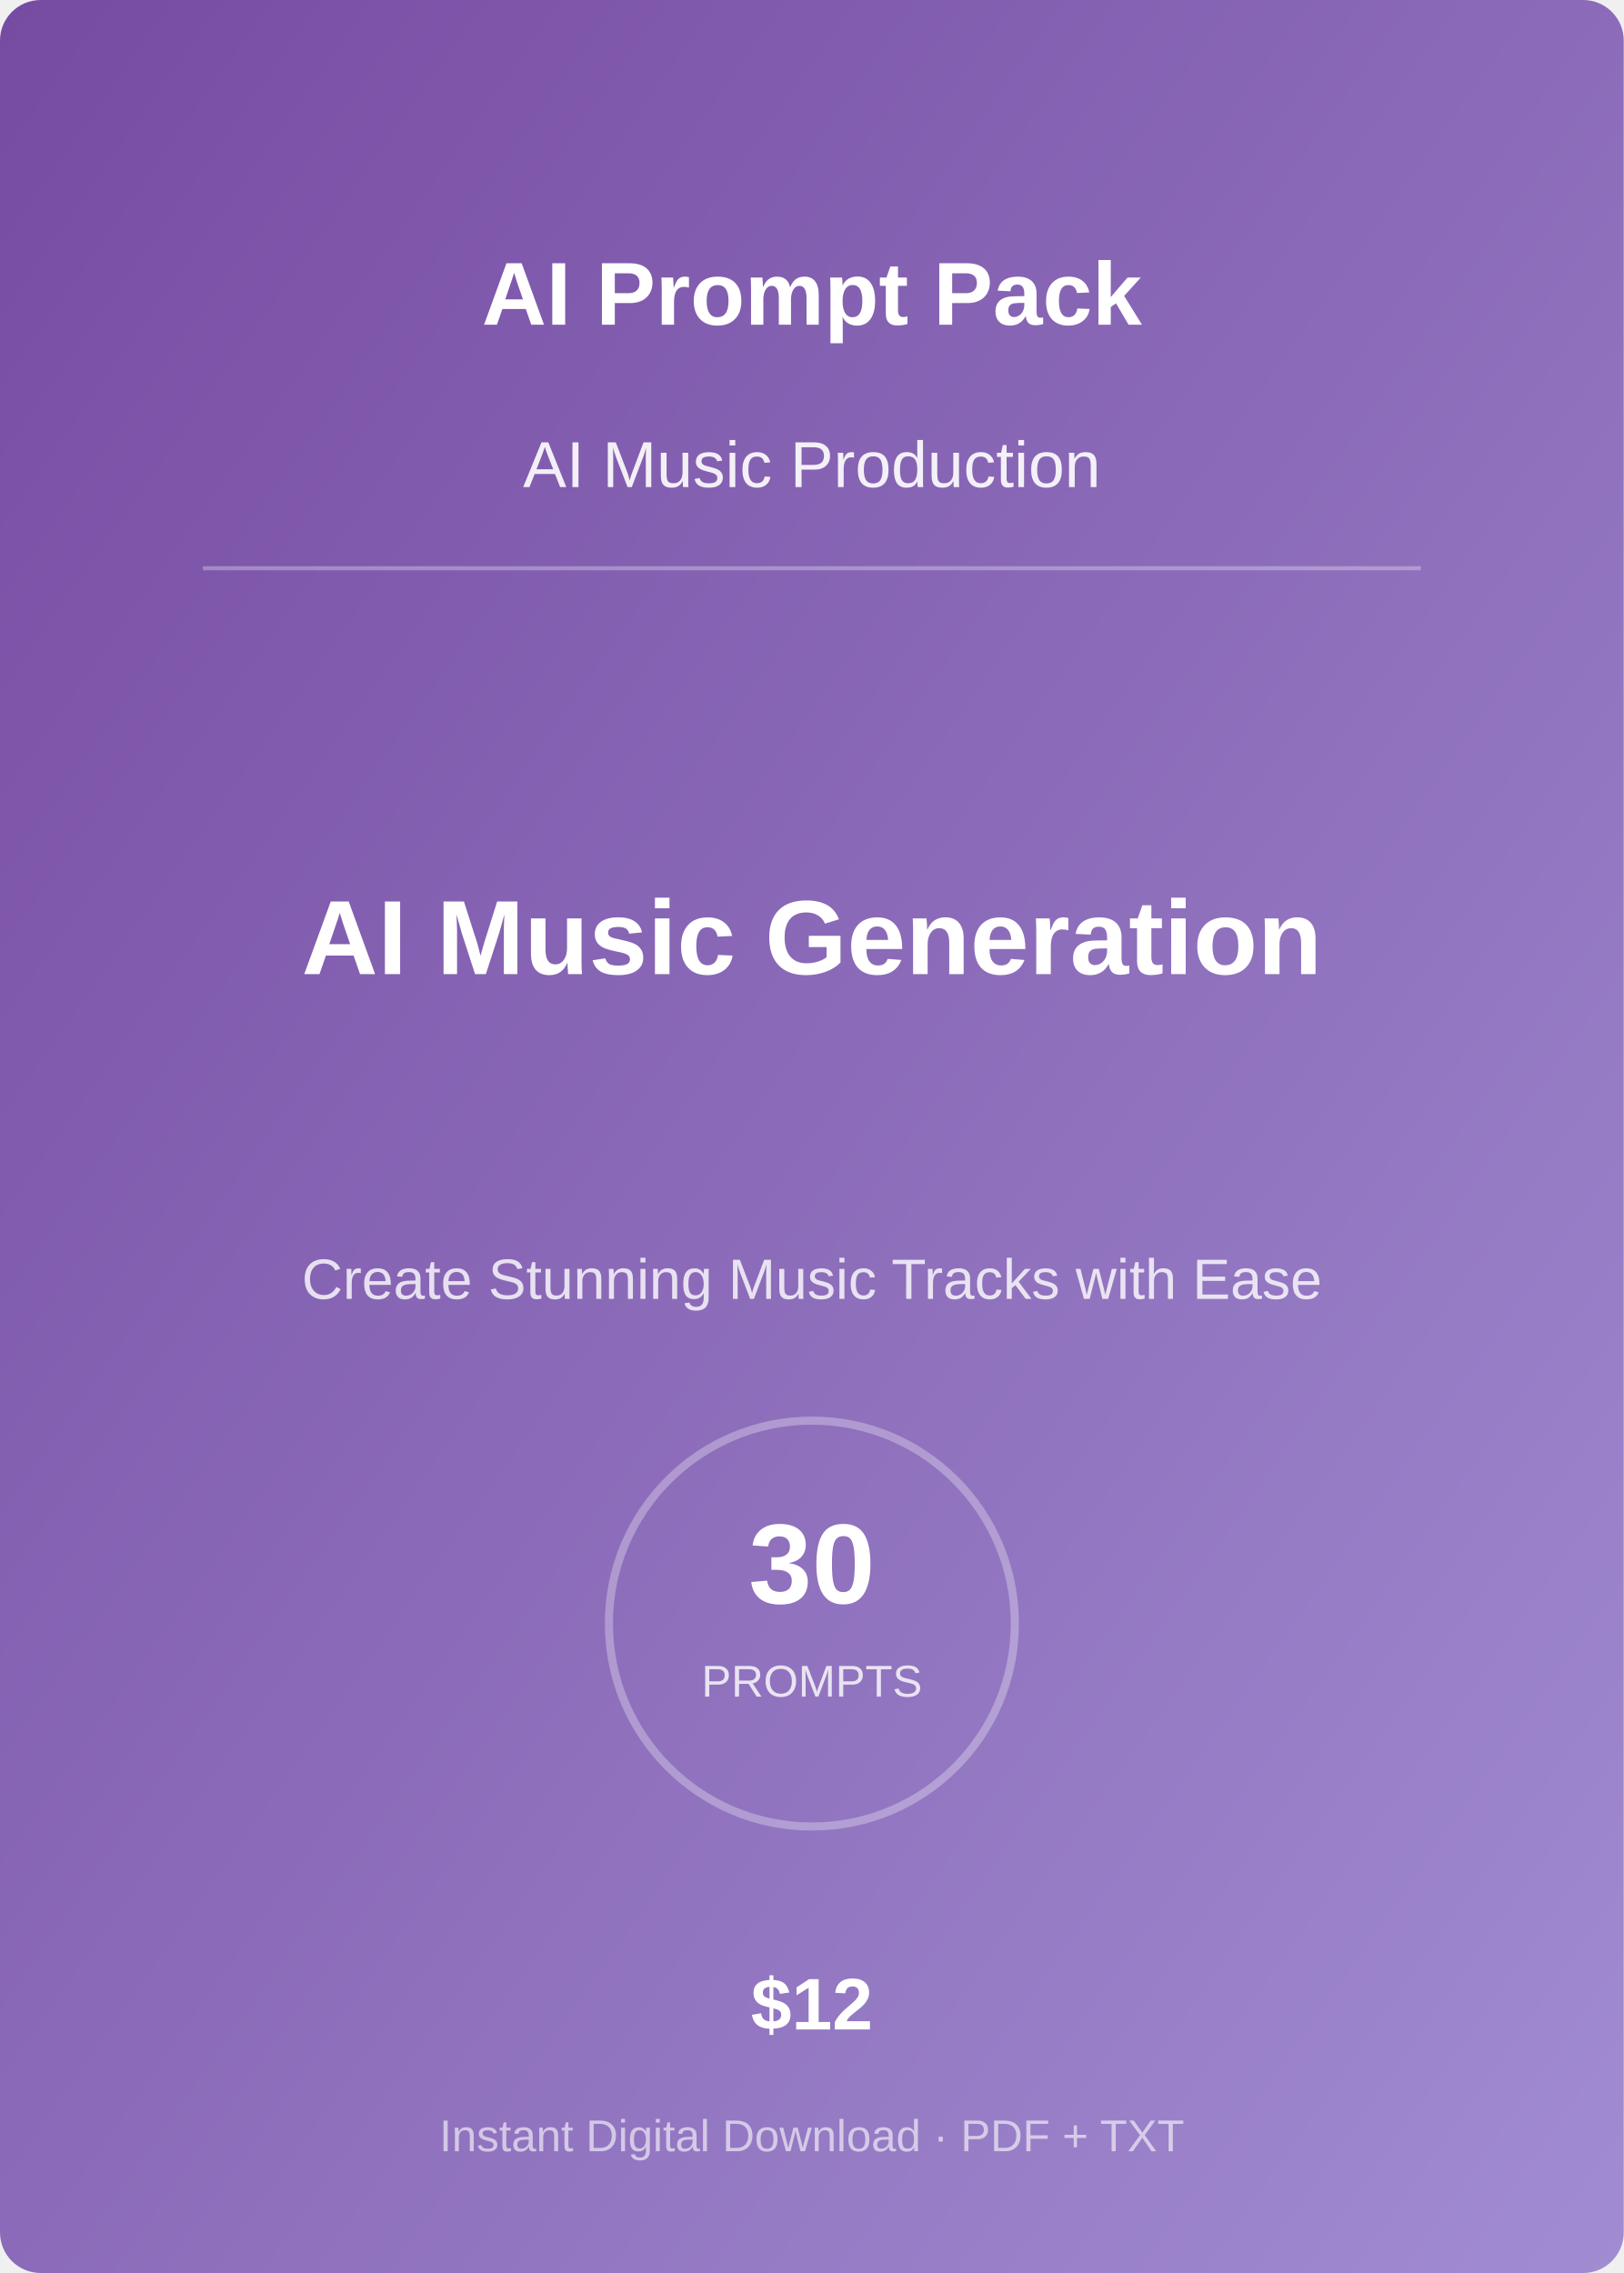
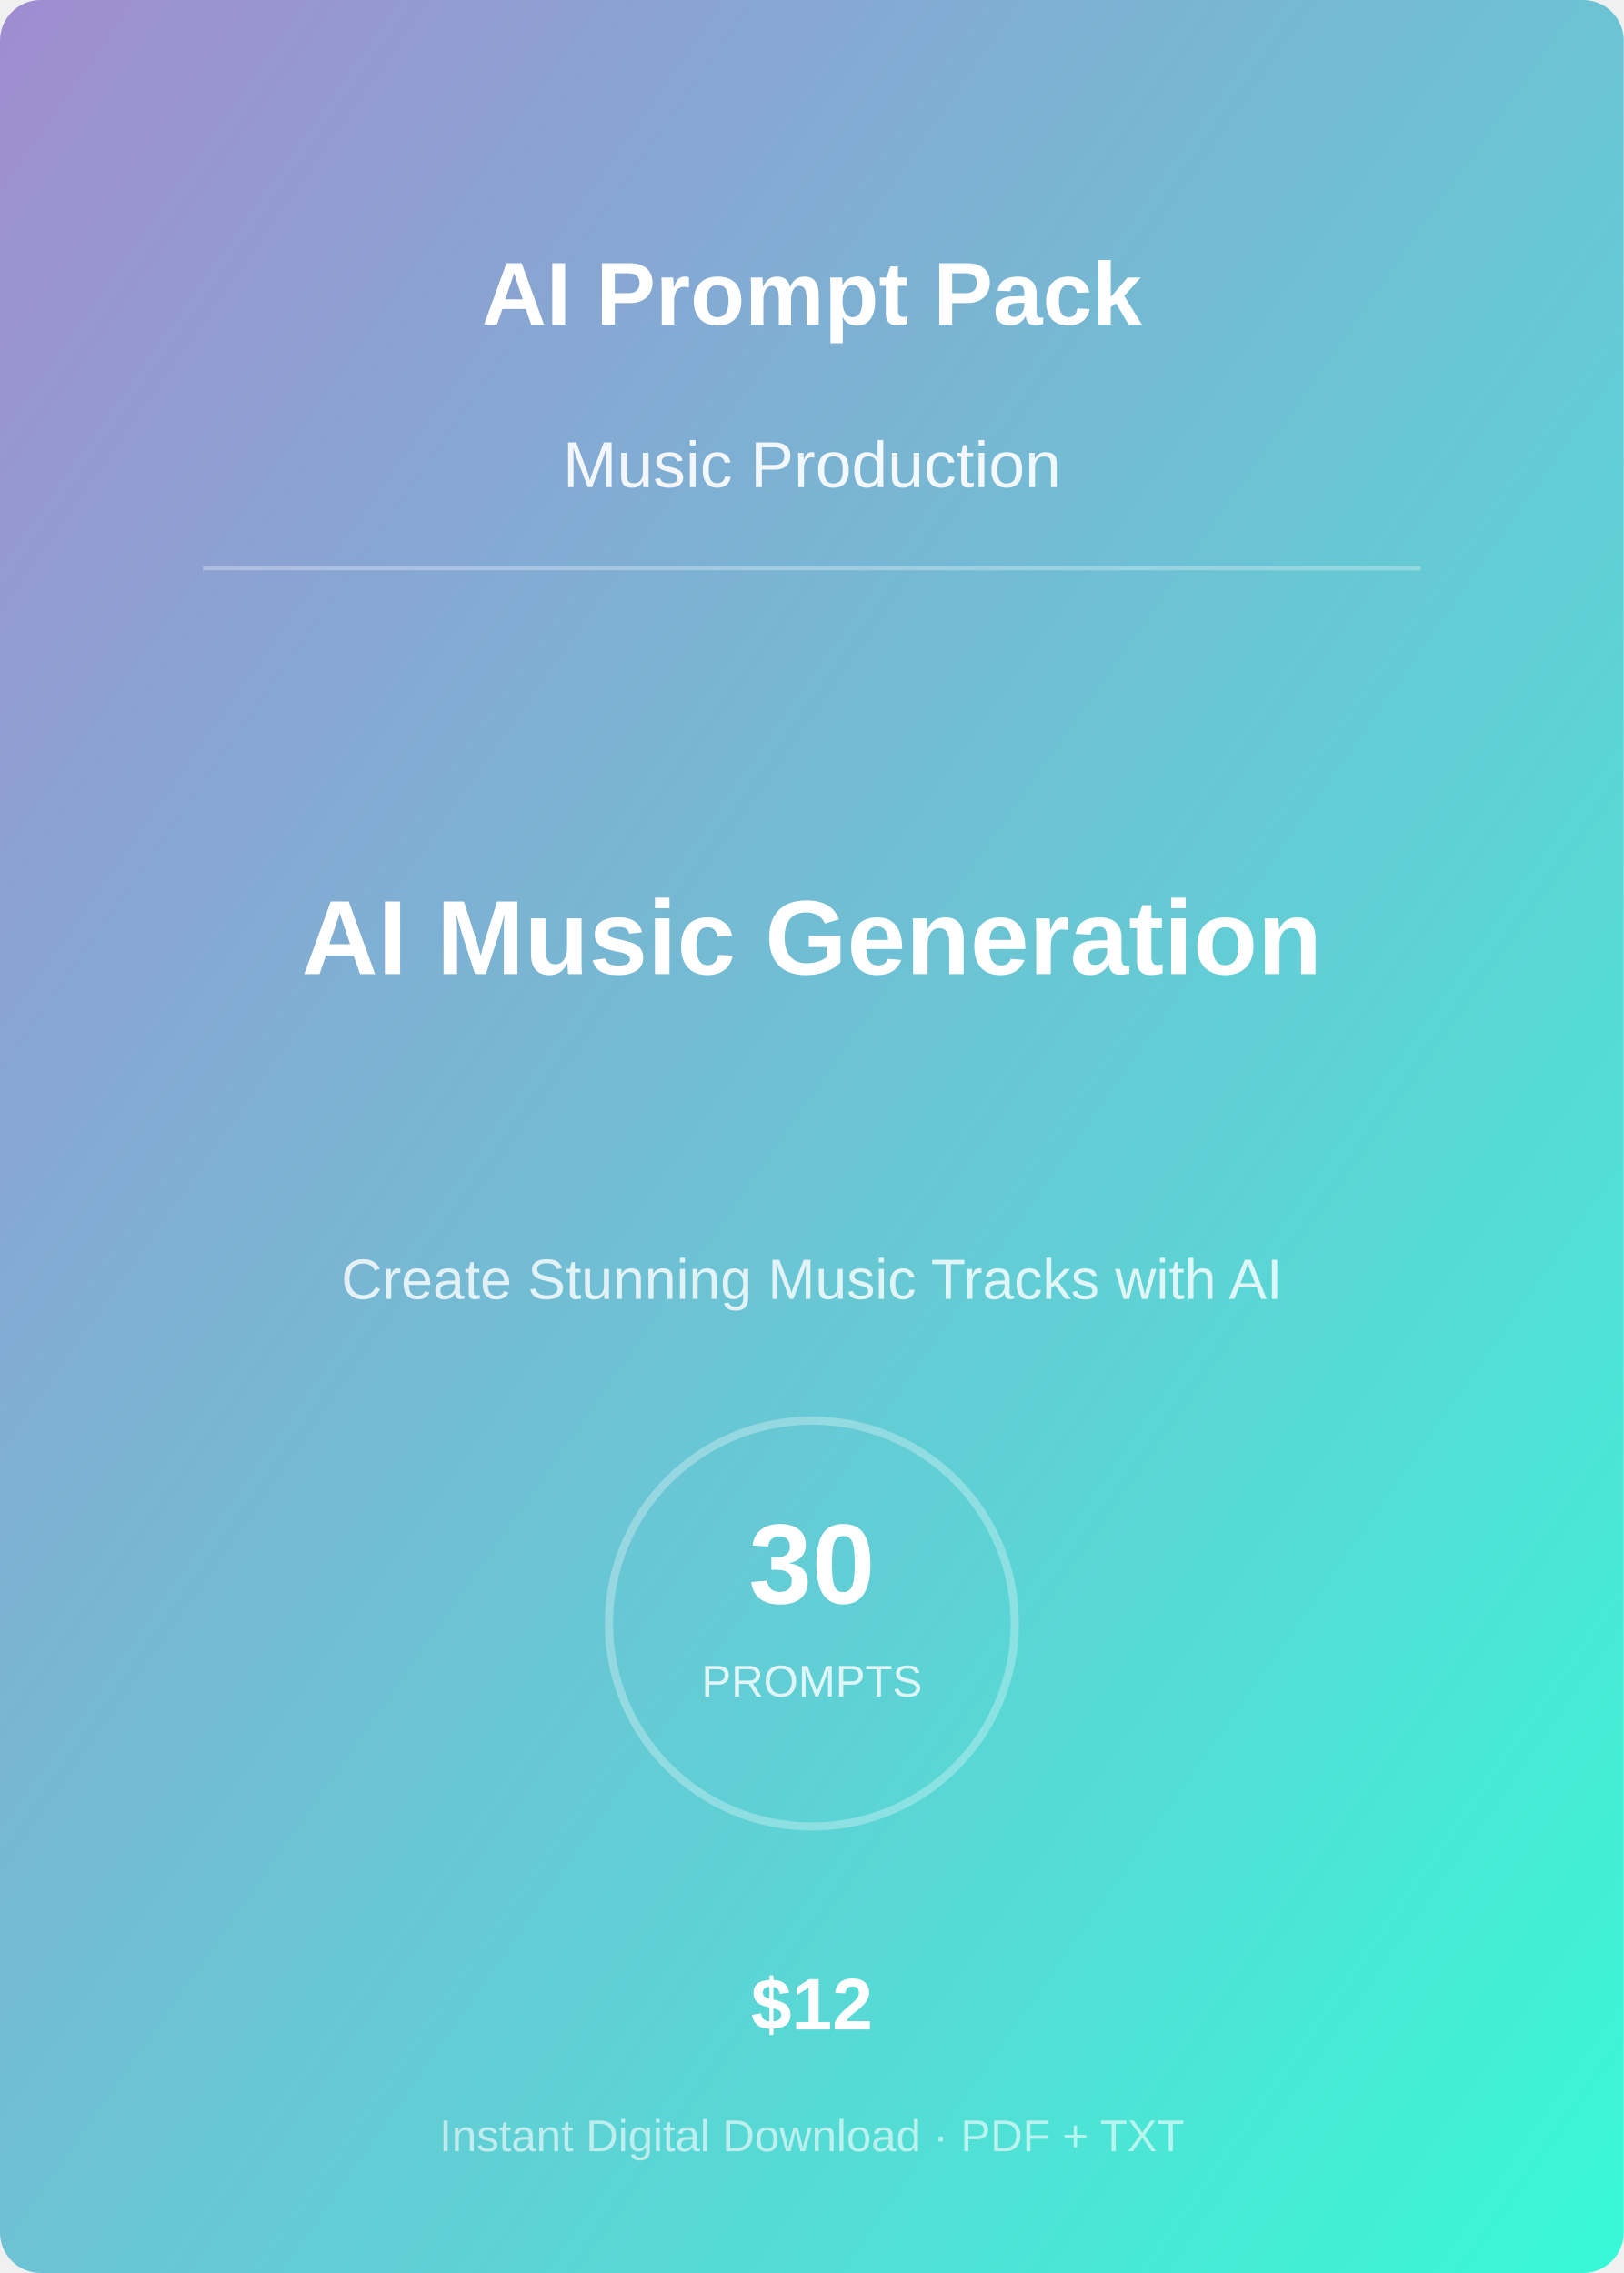
<svg xmlns="http://www.w3.org/2000/svg" viewBox="0 0 400 560">
  <defs>
    <linearGradient id="bg" x1="0%" y1="0%" x2="100%" y2="100%">
-       <stop offset="0%" style="stop-color:#764ba2" />
-       <stop offset="100%" style="stop-color:#a18cd1" />
+       <stop offset="0%" style="stop-color:#a18cd1" />
+       <stop offset="100%" style="stop-color:#38f9d7" />
    </linearGradient>
  </defs>
  <rect width="400" height="560" fill="url(#bg)" rx="10" />
  <text x="200" y="80" text-anchor="middle" font-family="Arial,sans-serif" font-size="22" font-weight="bold" fill="#fff">AI Prompt Pack</text>
-   <text x="200" y="120" text-anchor="middle" font-family="Arial,sans-serif" font-size="16" fill="#fff" opacity="0.9">AI Music Production</text>
+   <text x="200" y="120" text-anchor="middle" font-family="Arial,sans-serif" font-size="16" fill="#fff" opacity="0.9">Music Production</text>
  <line x1="50" y1="140" x2="350" y2="140" stroke="#fff" stroke-width="1" opacity="0.3" />
  <text x="200" y="240" text-anchor="middle" font-family="Arial,sans-serif" font-size="26" font-weight="bold" fill="#fff">AI Music Generation</text>
-   <text x="200" y="320" text-anchor="middle" font-family="Arial,sans-serif" font-size="14" fill="#fff" opacity="0.8">Create Stunning Music Tracks with Ease</text>
+   <text x="200" y="320" text-anchor="middle" font-family="Arial,sans-serif" font-size="14" fill="#fff" opacity="0.8">Create Stunning Music Tracks with AI</text>
  <circle cx="200" cy="400" r="50" fill="none" stroke="#fff" stroke-width="2" opacity="0.3" />
  <text x="200" y="395" text-anchor="middle" font-family="Arial,sans-serif" font-size="28" font-weight="bold" fill="#fff">30</text>
  <text x="200" y="418" text-anchor="middle" font-family="Arial,sans-serif" font-size="11" fill="#fff" opacity="0.8">PROMPTS</text>
  <text x="200" y="500" text-anchor="middle" font-family="Arial,sans-serif" font-size="18" font-weight="bold" fill="#fff">$12</text>
  <text x="200" y="530" text-anchor="middle" font-family="Arial,sans-serif" font-size="11" fill="#fff" opacity="0.6">Instant Digital Download · PDF + TXT</text>
</svg>
